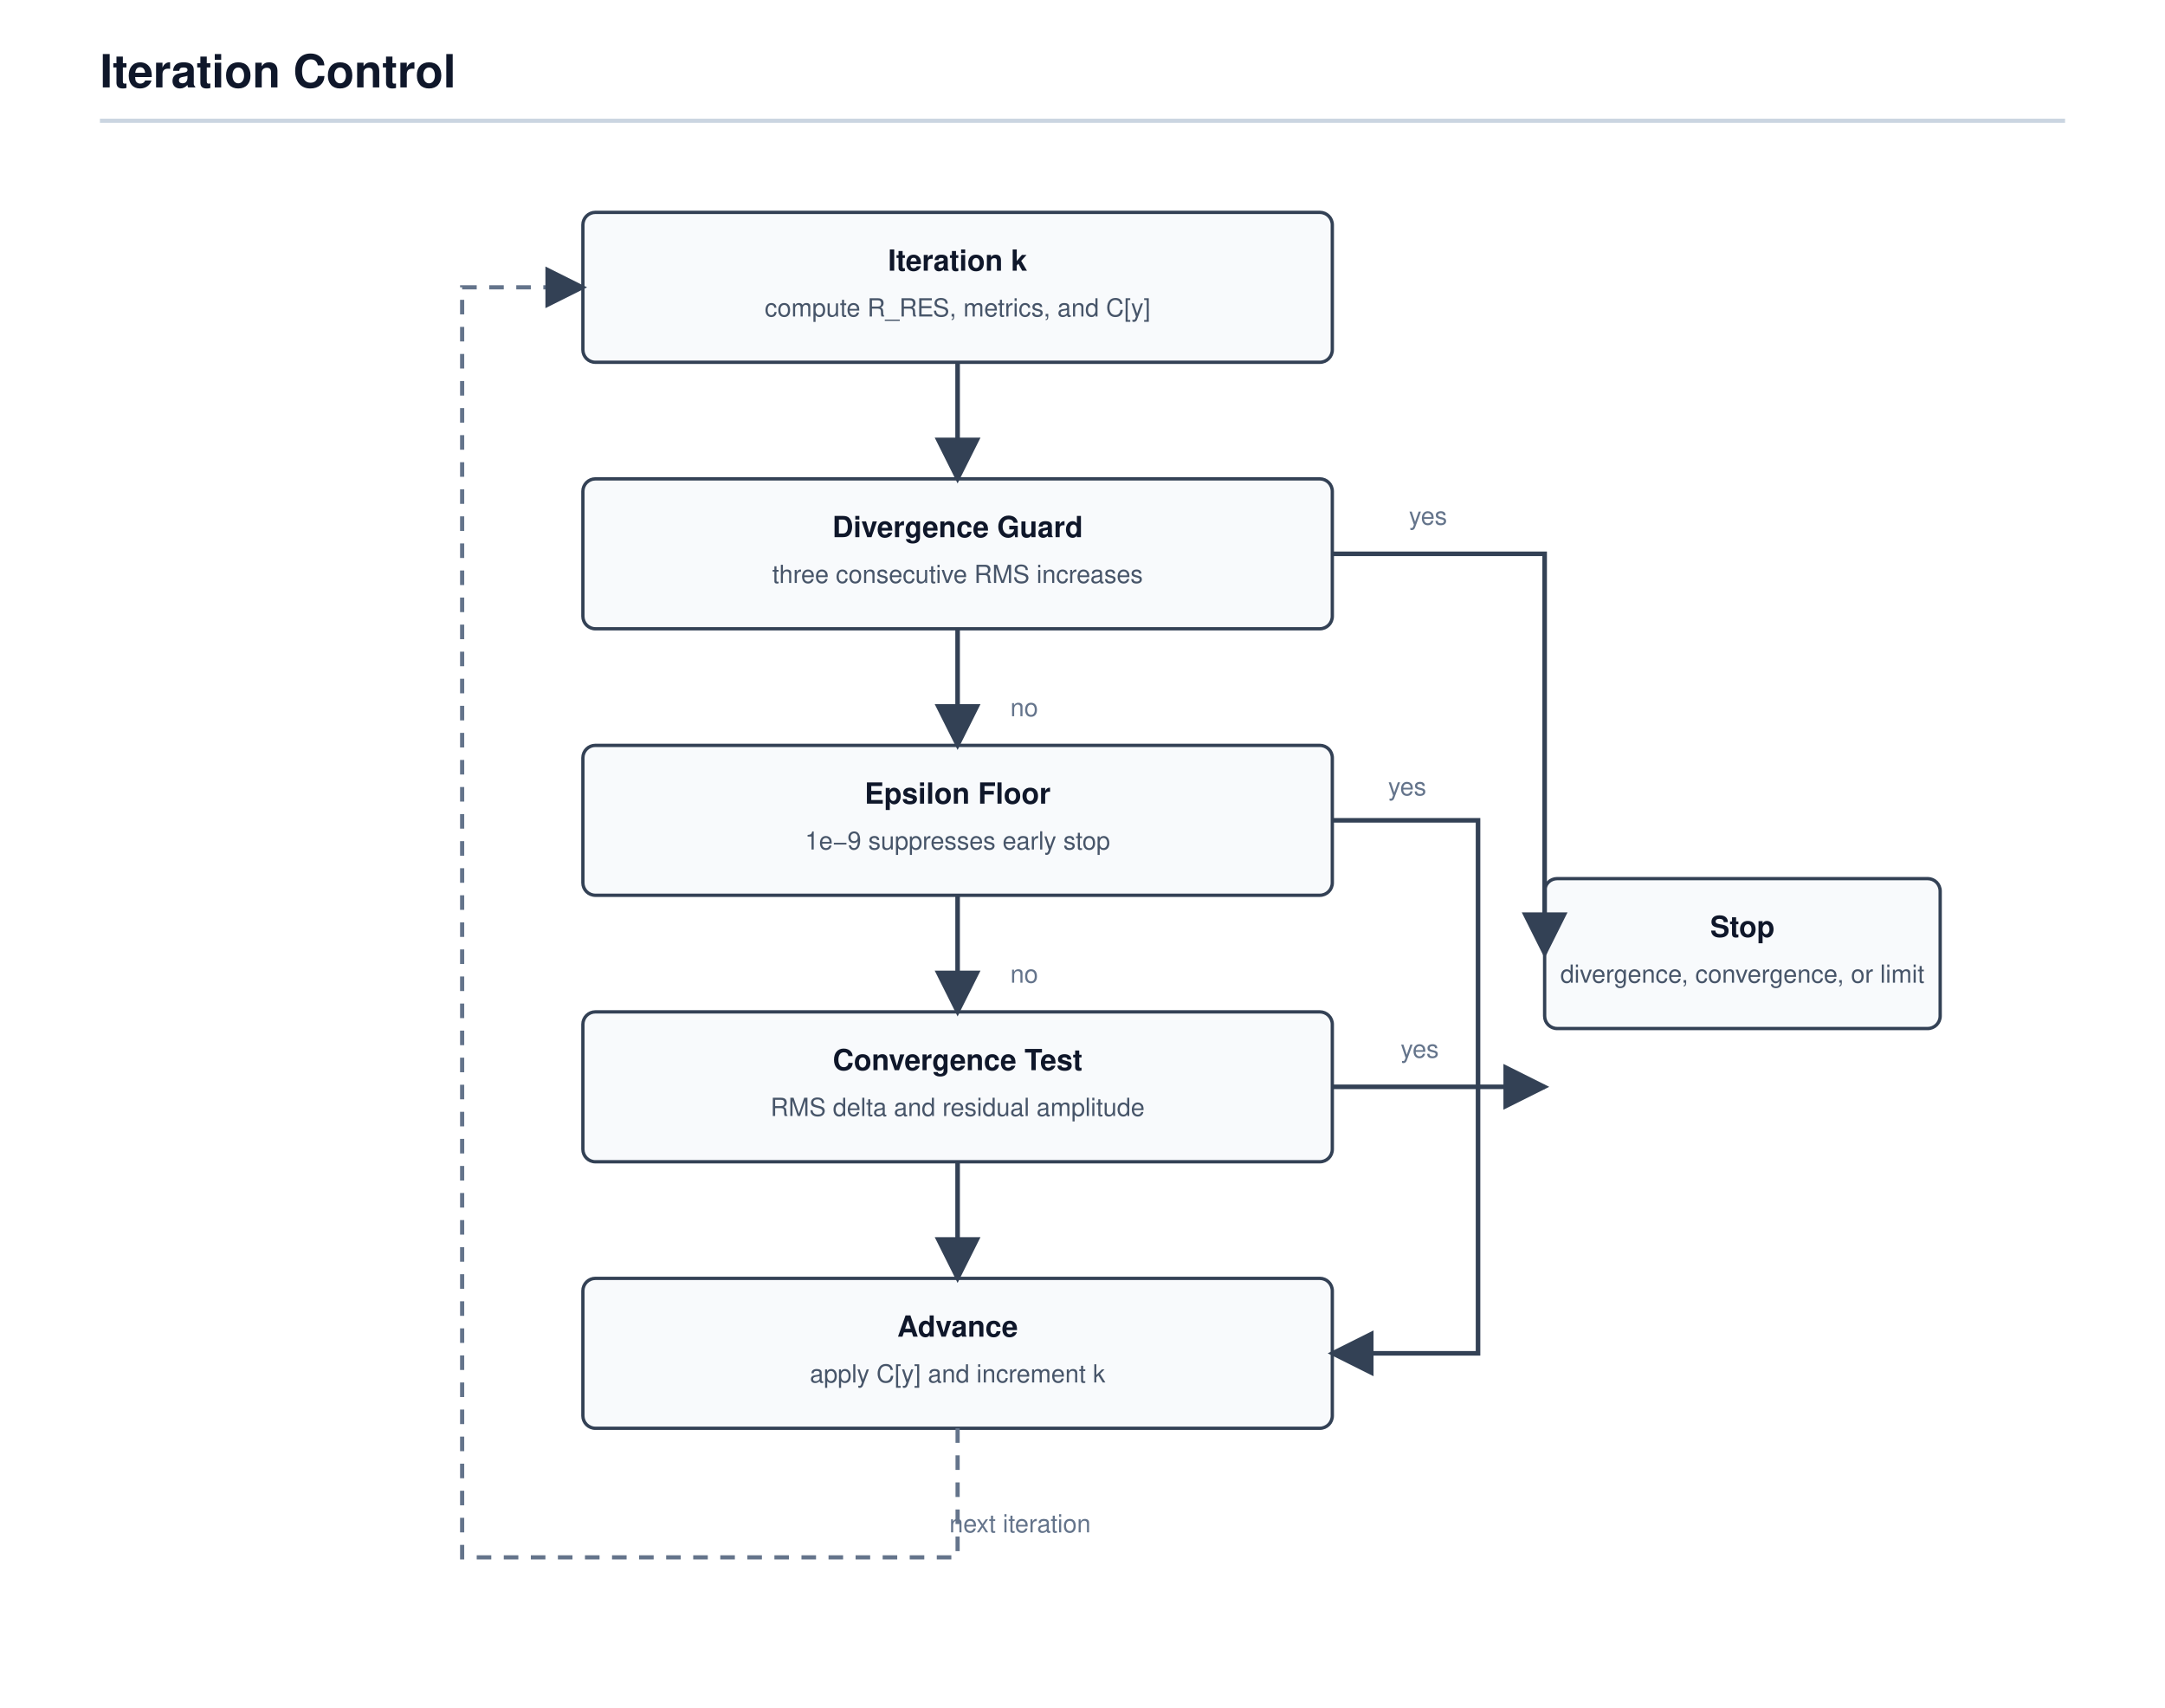
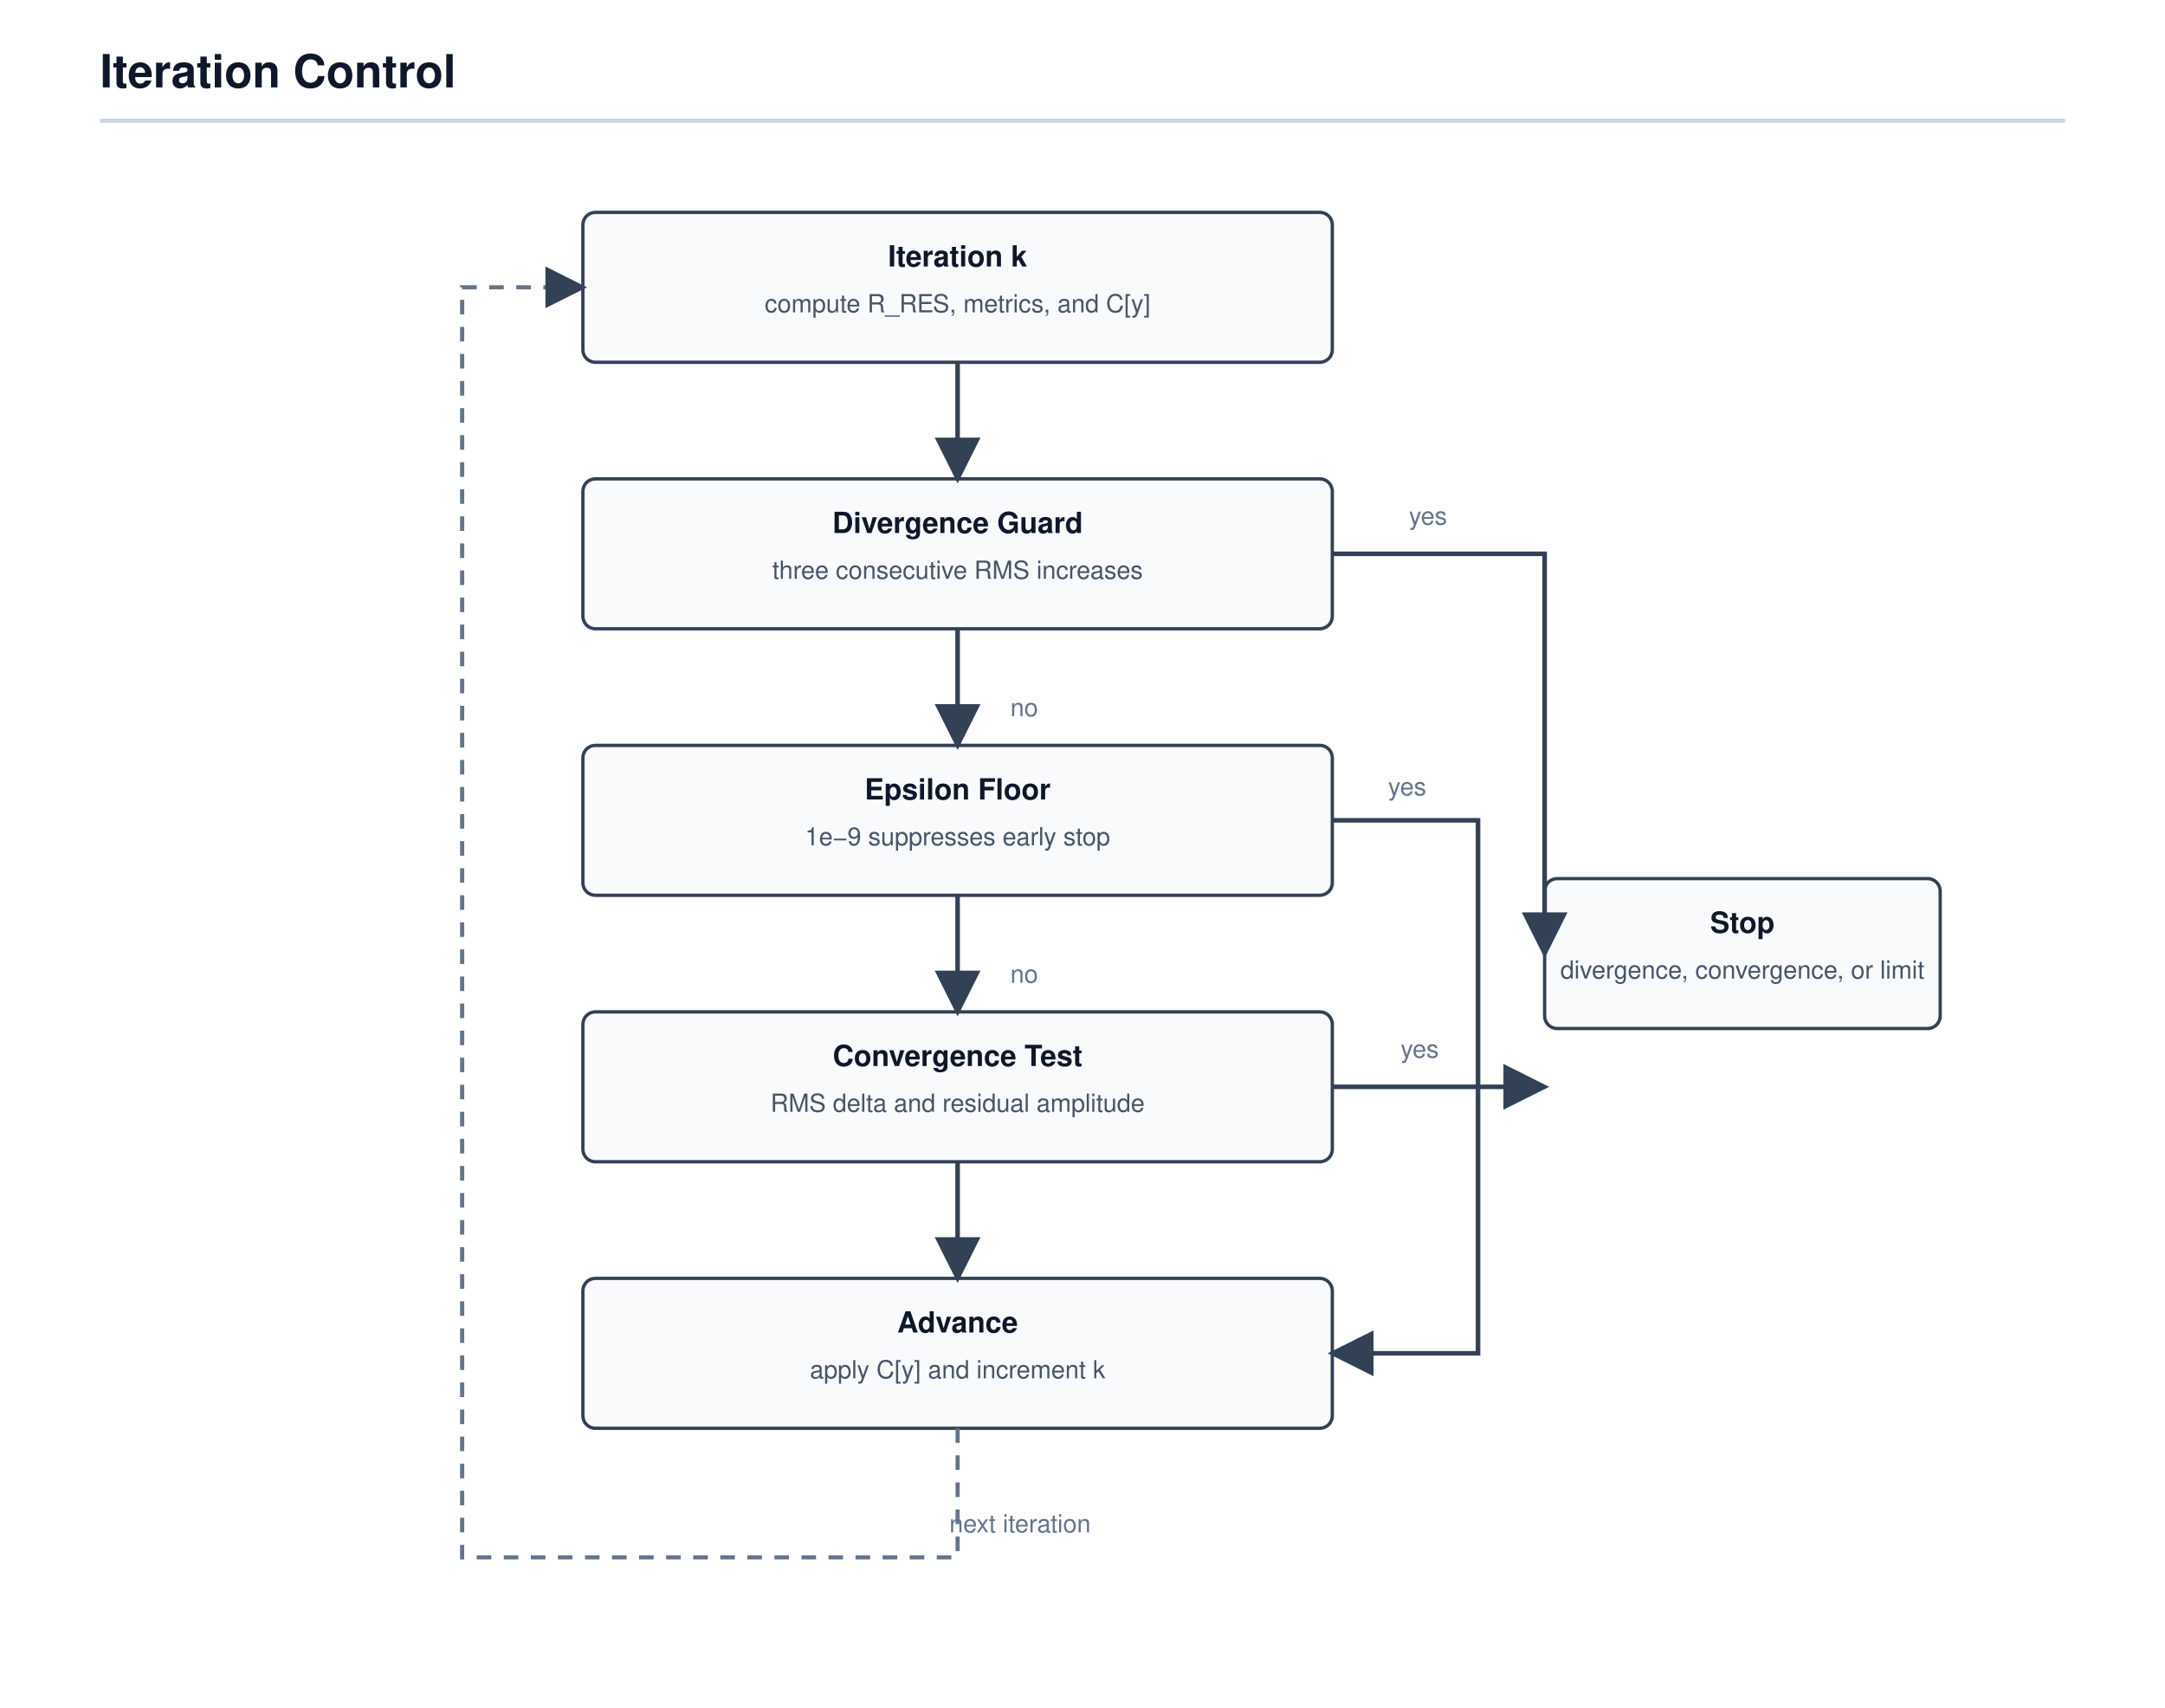
<svg xmlns="http://www.w3.org/2000/svg" viewBox="0 0 1040 820" width="1040" height="820">
  <defs>
    <marker id="arrow" markerWidth="10" markerHeight="10" refX="9" refY="5" orient="auto" markerUnits="strokeWidth">
      <path d="M0,0 L10,5 L0,10 z" fill="#334155" />
    </marker>
-     <style>
-       .title { font: 700 22px Helvetica, Arial, sans-serif; fill: #0f172a; }
-       .box { fill: #f8fafc; stroke: #334155; stroke-width: 1.6; rx: 6; ry: 6; }
-       .line { stroke: #334155; stroke-width: 2.2; fill: none; marker-end: url(#arrow); }
-       .loop { stroke: #64748b; stroke-width: 2; fill: none; stroke-dasharray: 7 6; marker-end: url(#arrow); }
-       .label { font: 600 14px Helvetica, Arial, sans-serif; fill: #0f172a; text-anchor: middle; }
-       .sub { font: 12px Helvetica, Arial, sans-serif; fill: #475569; text-anchor: middle; }
-       .tag { font: 12px Helvetica, Arial, sans-serif; fill: #64748b; text-anchor: middle; }
-     </style>
+     <style>.title { font: 700 22px Helvetica, Arial, sans-serif; fill: #0f172a; }
+ .box { fill: #f8fafc; stroke: #334155; stroke-width: 1.6; }
+ .line { stroke: #334155; stroke-width: 2.2; fill: none; marker-end: url(#arrow); }
+ .loop { stroke: #64748b; stroke-width: 2; fill: none; stroke-dasharray: 7 6; marker-end: url(#arrow); }
+ .label { font: 600 14px Helvetica, Arial, sans-serif; fill: #0f172a; text-anchor: middle; }
+ .sub { font: 12px Helvetica, Arial, sans-serif; fill: #475569; text-anchor: middle; }
+ .note { font: 12px Helvetica, Arial, sans-serif; fill: #64748b; text-anchor: middle; }
+ .tag { font: 12px Helvetica, Arial, sans-serif; fill: #64748b; text-anchor: middle; }</style>
  </defs>
  <text class="title" x="48" y="42">Iteration Control</text>
  <line x1="48" y1="58" x2="992" y2="58" stroke="#cbd5e1" stroke-width="2" />
-   <rect class="box" x="280" y="102" width="360" height="72" />
-   <text class="label" x="460" y="130">Iteration k</text>
-   <text class="sub" x="460" y="152">compute R_RES, metrics, and C[y]</text>
-   <rect class="box" x="280" y="230" width="360" height="72" />
-   <text class="label" x="460" y="258">Divergence Guard</text>
-   <text class="sub" x="460" y="280">three consecutive RMS increases</text>
-   <rect class="box" x="280" y="358" width="360" height="72" />
-   <text class="label" x="460" y="386">Epsilon Floor</text>
-   <text class="sub" x="460" y="408">1e−9 suppresses early stop</text>
-   <rect class="box" x="280" y="486" width="360" height="72" />
-   <text class="label" x="460" y="514">Convergence Test</text>
-   <text class="sub" x="460" y="536">RMS delta and residual amplitude</text>
-   <rect class="box" x="280" y="614" width="360" height="72" />
-   <text class="label" x="460" y="642">Advance</text>
-   <text class="sub" x="460" y="664">apply C[y] and increment k</text>
-   <rect class="box" x="742" y="422" width="190" height="72" />
-   <text class="label" x="837" y="450">Stop</text>
-   <text class="sub" x="837" y="472">divergence, convergence, or limit</text>
+   <rect class="box" x="280" y="102" width="360" height="72" rx="6" ry="6" />
+   <text class="label" x="460" y="128">Iteration k</text>
+   <text class="sub" x="460" y="150">compute R_RES, metrics, and C[y]</text>
+   <rect class="box" x="280" y="230" width="360" height="72" rx="6" ry="6" />
+   <text class="label" x="460" y="256">Divergence Guard</text>
+   <text class="sub" x="460" y="278">three consecutive RMS increases</text>
+   <rect class="box" x="280" y="358" width="360" height="72" rx="6" ry="6" />
+   <text class="label" x="460" y="384">Epsilon Floor</text>
+   <text class="sub" x="460" y="406">1e−9 suppresses early stop</text>
+   <rect class="box" x="280" y="486" width="360" height="72" rx="6" ry="6" />
+   <text class="label" x="460" y="512">Convergence Test</text>
+   <text class="sub" x="460" y="534">RMS delta and residual amplitude</text>
+   <rect class="box" x="280" y="614" width="360" height="72" rx="6" ry="6" />
+   <text class="label" x="460" y="640">Advance</text>
+   <text class="sub" x="460" y="662">apply C[y] and increment k</text>
+   <rect class="box" x="742" y="422" width="190" height="72" rx="6" ry="6" />
+   <text class="label" x="837" y="448">Stop</text>
+   <text class="sub" x="837" y="470">divergence, convergence, or limit</text>
  <path class="line" d="M460 174 V230" />
  <path class="line" d="M460 302 V358" />
  <path class="line" d="M460 430 V486" />
  <path class="line" d="M460 558 V614" />
  <path class="line" d="M640 266 H742 V458" />
  <path class="line" d="M640 522 H742" />
  <path class="line" d="M640 394 H710 V650 H640" />
  <path class="loop" d="M460 686 V748 H222 V138 H280" />
-   <text class="tag" x="686" y="252">yes</text>
-   <text class="tag" x="492" y="344">no</text>
-   <text class="tag" x="676" y="382">yes</text>
-   <text class="tag" x="682" y="508">yes</text>
-   <text class="tag" x="492" y="472">no</text>
-   <text class="tag" x="490" y="736">next iteration</text>
+   <text class="tag" x="686" y="252" text-anchor="middle">yes</text>
+   <text class="tag" x="492" y="344" text-anchor="middle">no</text>
+   <text class="tag" x="676" y="382" text-anchor="middle">yes</text>
+   <text class="tag" x="682" y="508" text-anchor="middle">yes</text>
+   <text class="tag" x="492" y="472" text-anchor="middle">no</text>
+   <text class="tag" x="490" y="736" text-anchor="middle">next iteration</text>
</svg>
